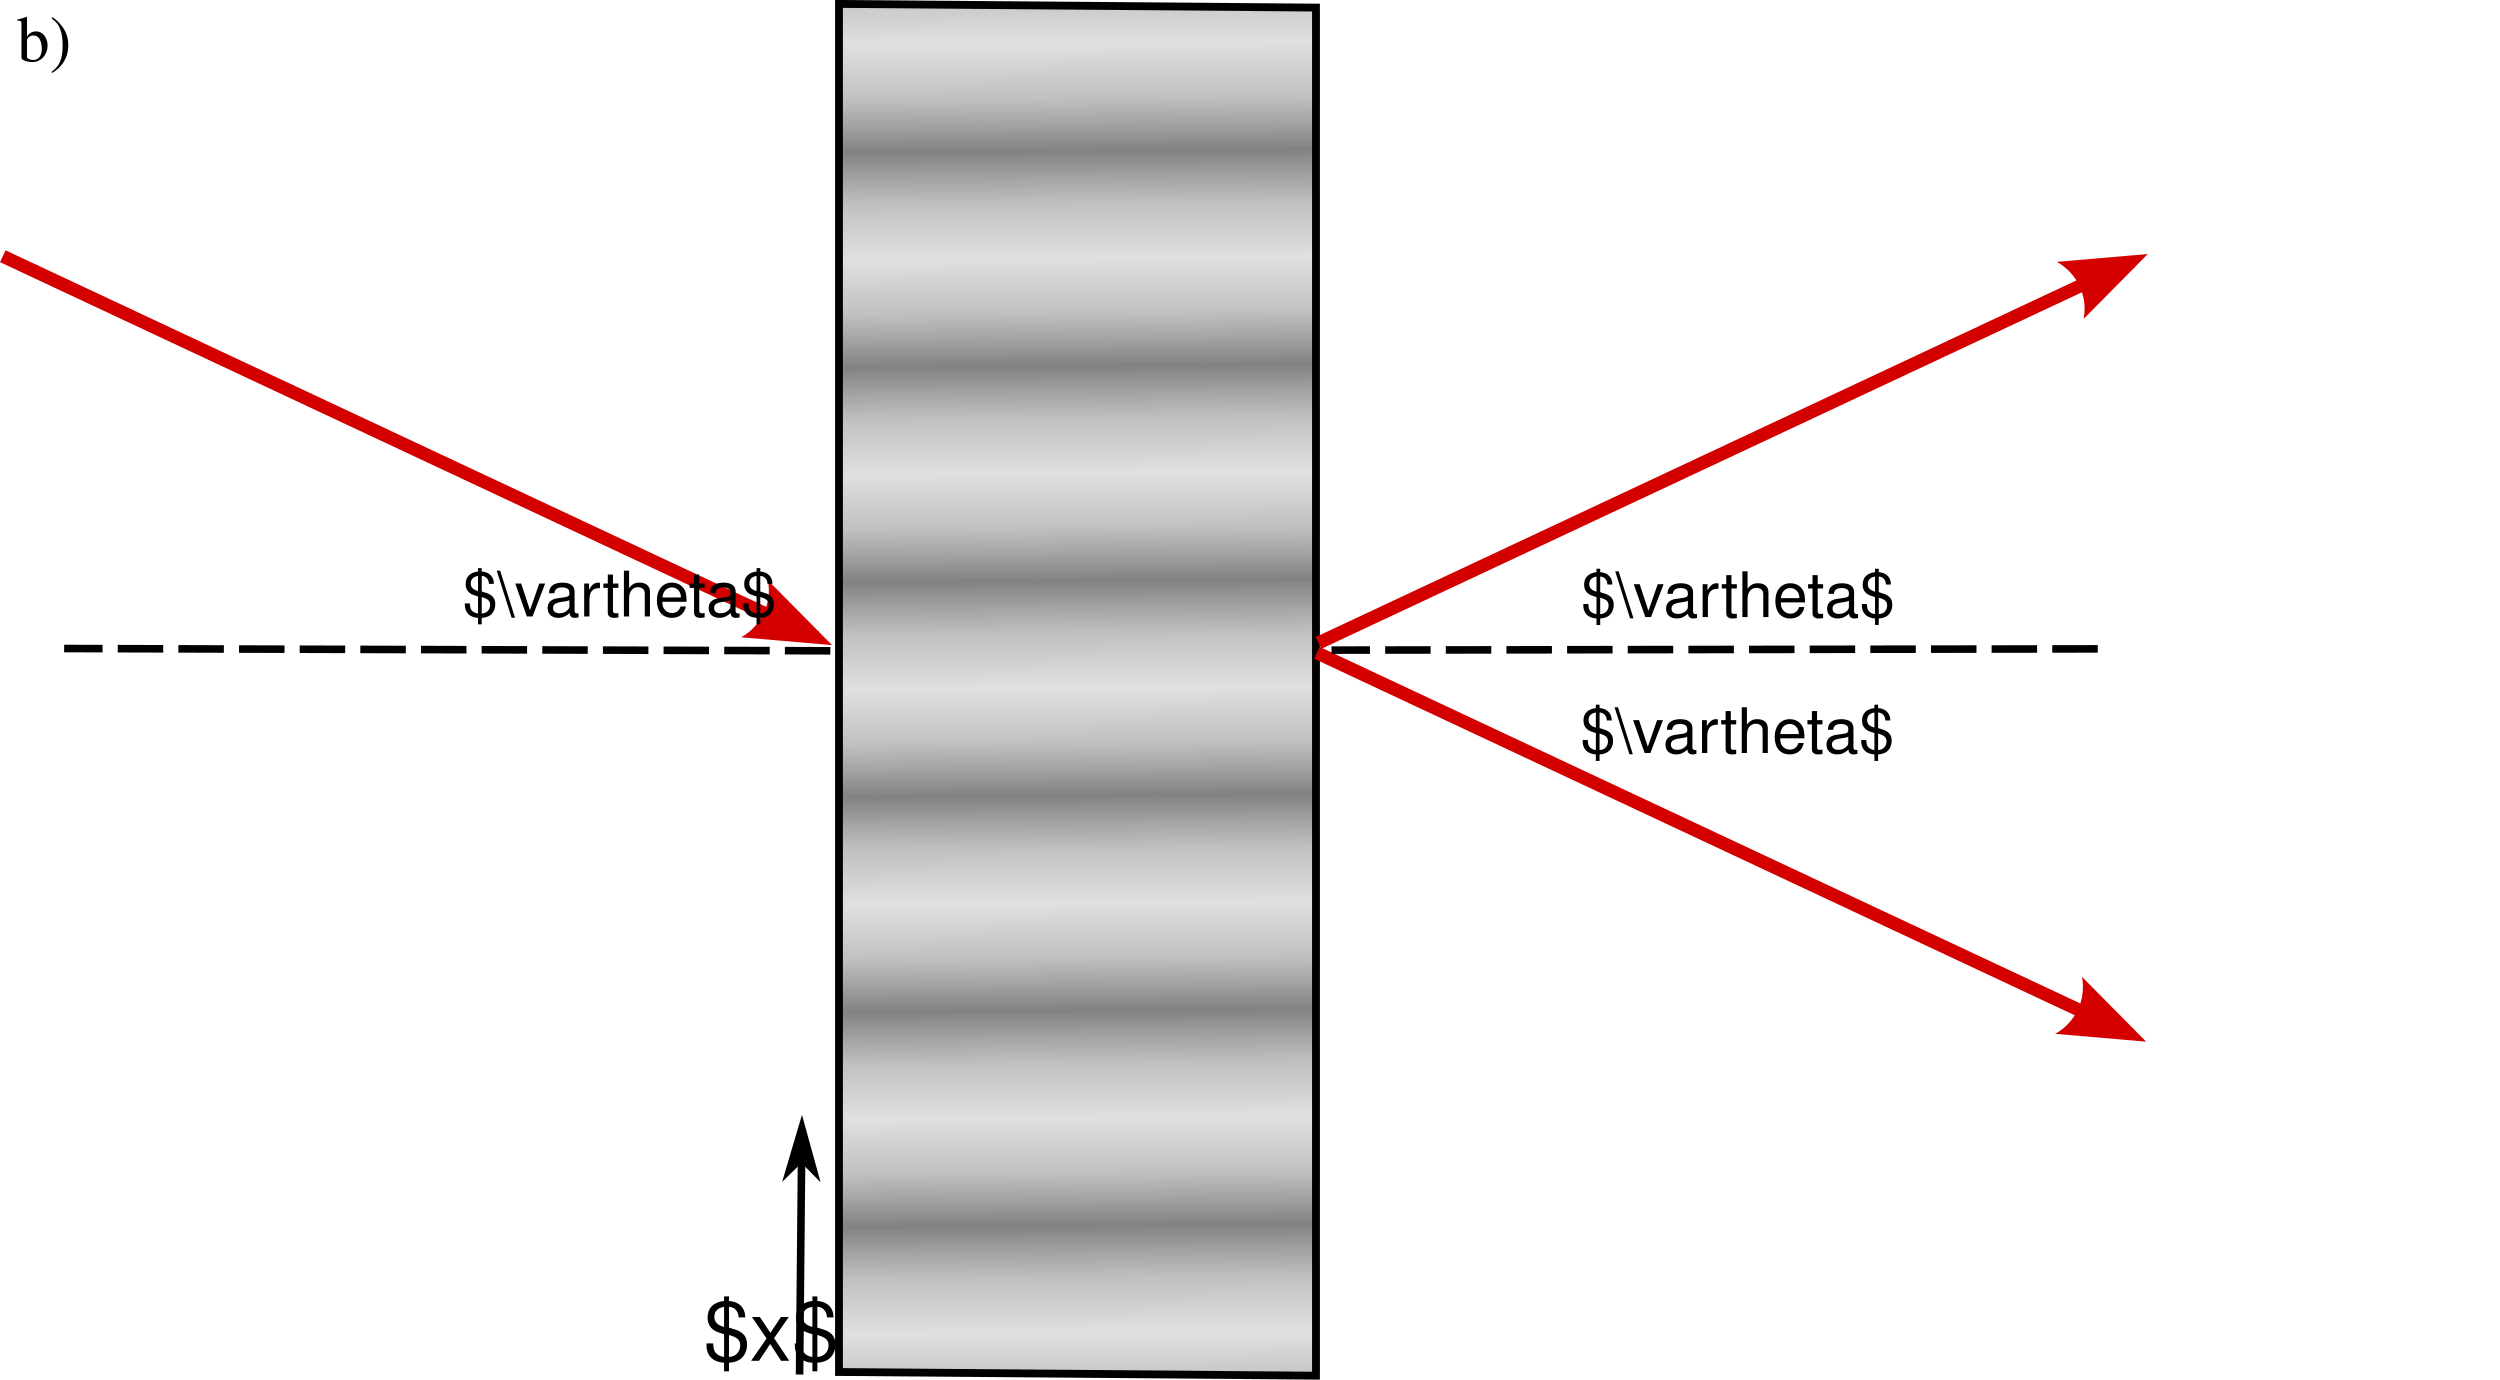
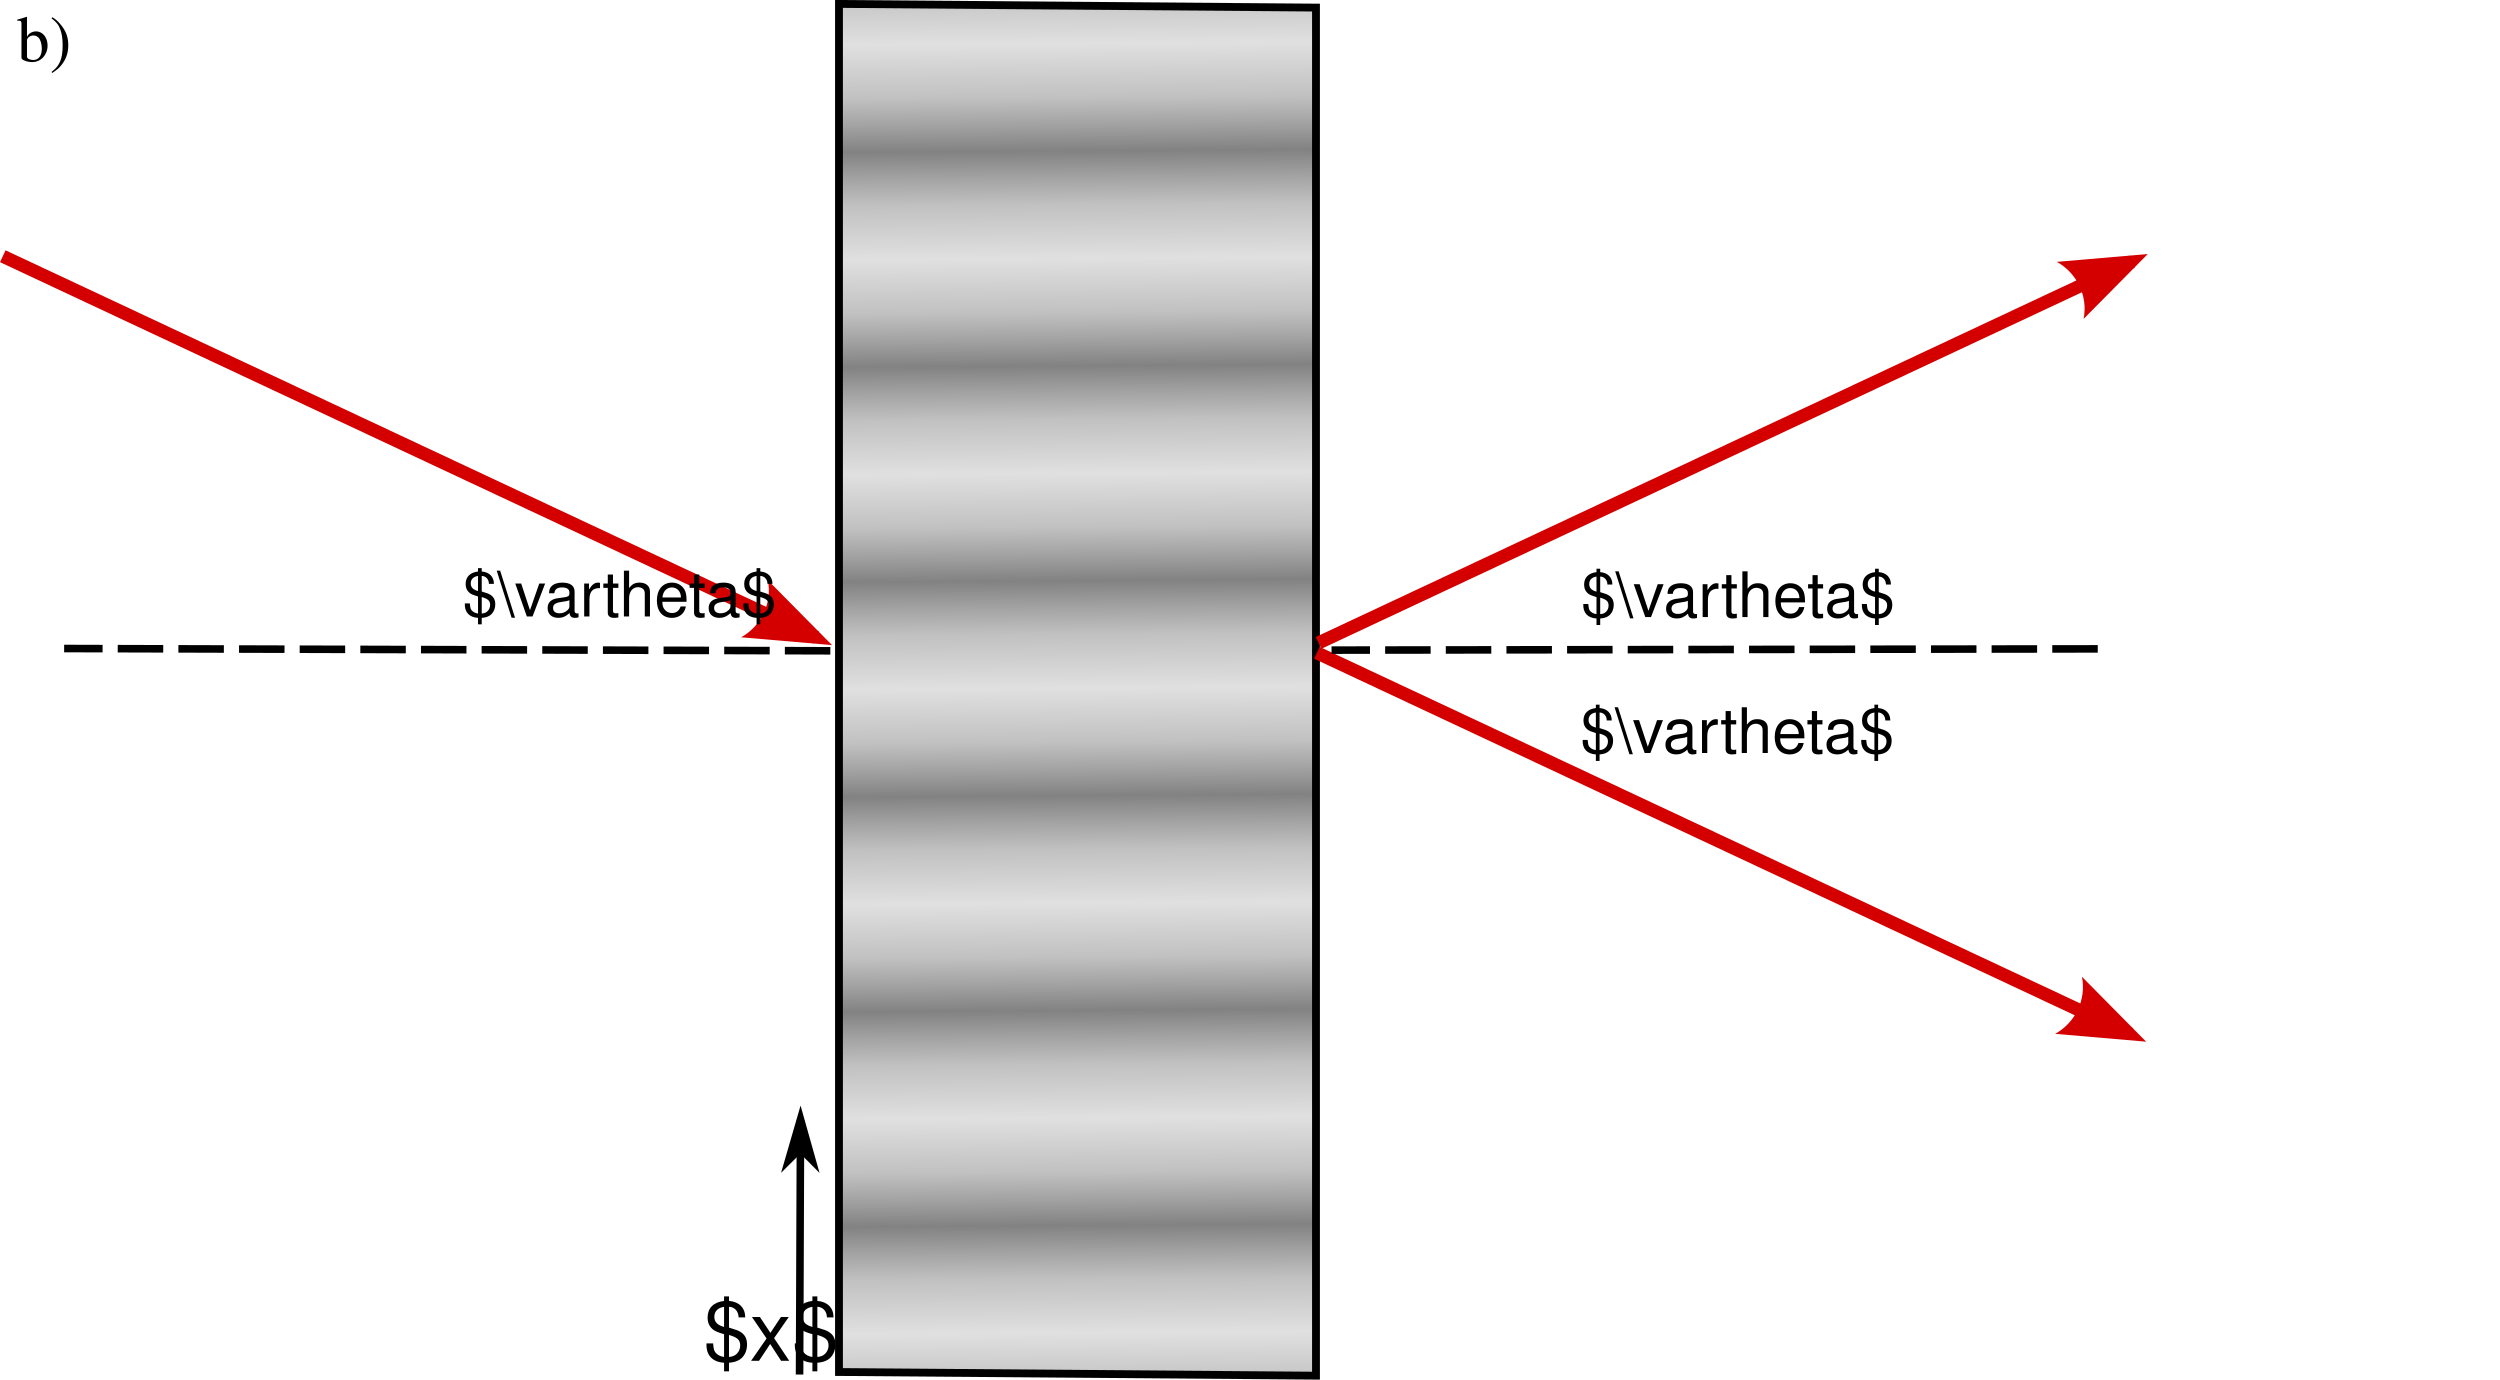
<svg xmlns="http://www.w3.org/2000/svg" xmlns:ns1="http://www.openswatchbook.org/uri/2009/osb" xmlns:xlink="http://www.w3.org/1999/xlink" width="956.353" height="527.752" id="svg2" version="1.1">
  <defs id="defs4">
    <linearGradient id="linearGradient3885">
      <stop id="stop3887" offset="0" style="stop-color:#828282;stop-opacity:1;" />
      <stop style="stop-color:#a3a3a3;stop-opacity:1;" offset="0.25" id="stop3893" />
      <stop style="stop-color:#c1c1c1;stop-opacity:1;" offset="0.5" id="stop3891" />
      <stop id="stop3889" offset="1" style="stop-color:#e0e0e0;stop-opacity:1;" />
    </linearGradient>
    <linearGradient id="linearGradient3875">
      <stop style="stop-color:#9c9c9c;stop-opacity:1;" offset="0" id="stop3877" />
      <stop style="stop-color:#e0e0e0;stop-opacity:1;" offset="1" id="stop3879" />
    </linearGradient>
    <linearGradient id="linearGradient7780" ns1:paint="solid">
      <stop style="stop-color:#afafaf;stop-opacity:1;" offset="0" id="stop7782" />
    </linearGradient>
    <marker orient="auto" refY="0" refX="0" id="Arrow1Mend" style="overflow:visible">
      <path id="path3883" d="M 0,0 5,-5 -12.5,0 5,5 0,0 z" style="fill-rule:evenodd;stroke:#000000;stroke-width:1pt" transform="matrix(-0.4,0,0,-0.4,-4,0)" />
    </marker>
    <marker orient="auto" refY="0" refX="0" id="Arrow1Mstart" style="overflow:visible">
      <path id="path3880" d="M 0,0 5,-5 -12.5,0 5,5 0,0 z" style="fill-rule:evenodd;stroke:#000000;stroke-width:1pt" transform="matrix(0.4,0,0,0.4,4,0)" />
    </marker>
    <marker orient="auto" refY="0" refX="0" id="Arrow1Sstart" style="overflow:visible">
      <path id="path3886" d="M 0,0 5,-5 -12.5,0 5,5 0,0 z" style="fill-rule:evenodd;stroke:#000000;stroke-width:1pt" transform="matrix(0.2,0,0,0.2,1.2,0)" />
    </marker>
    <marker orient="auto" refY="0" refX="0" id="Arrow2Mend" style="overflow:visible">
      <path id="path3999" style="fill-rule:evenodd;stroke-width:0.625;stroke-linejoin:round" d="M 8.719,4.034 -2.207,0.016 8.719,-4.002 c -1.745,2.372 -1.735,5.617 -6e-7,8.035 z" transform="scale(-0.6,-0.6)" />
    </marker>
    <marker orient="auto" refY="0" refX="0" id="Arrow1Mstart-3" style="overflow:visible">
      <path id="path3880-6" d="M 0,0 5,-5 -12.5,0 5,5 0,0 z" style="fill-rule:evenodd;stroke:#000000;stroke-width:1pt" transform="matrix(0.4,0,0,0.4,4,0)" />
    </marker>
    <marker orient="auto" refY="0" refX="0" id="Arrow1Mend-7" style="overflow:visible">
      <path id="path3883-5" d="M 0,0 5,-5 -12.5,0 5,5 0,0 z" style="fill-rule:evenodd;stroke:#000000;stroke-width:1pt" transform="matrix(-0.4,0,0,-0.4,-4,0)" />
    </marker>
    <marker orient="auto" refY="0" refX="0" id="Arrow2Mend-3" style="overflow:visible">
      <path id="path3999-6" style="fill-rule:evenodd;stroke-width:0.625;stroke-linejoin:round" d="M 8.719,4.034 -2.207,0.016 8.719,-4.002 c -1.745,2.372 -1.735,5.617 -6e-7,8.035 z" transform="scale(-0.6,-0.6)" />
    </marker>
    <marker orient="auto" refY="0" refX="0" id="Arrow2Mend-35" style="overflow:visible">
      <path id="path3999-62" style="fill-rule:evenodd;stroke-width:0.625;stroke-linejoin:round" d="M 8.719,4.034 -2.207,0.016 8.719,-4.002 c -1.745,2.372 -1.735,5.617 -6e-7,8.035 z" transform="scale(-0.6,-0.6)" />
    </marker>
    <linearGradient xlink:href="#linearGradient3885" id="linearGradient3883" x1="102.98" y1="497.772" x2="103.556" y2="539.09" gradientUnits="userSpaceOnUse" spreadMethod="reflect" gradientTransform="matrix(0.9599902,0,0,0.9946181,1.662016,2.896233)" />
    <marker orient="auto" refY="0" refX="0" id="Arrow2Mend-2" style="overflow:visible">
      <path id="path3999-7" style="fill-rule:evenodd;stroke-width:0.625;stroke-linejoin:round" d="M 8.719,4.034 -2.207,0.016 8.719,-4.002 c -1.745,2.372 -1.735,5.617 -6e-7,8.035 z" transform="scale(-0.6,-0.6)" />
    </marker>
  </defs>
  <g id="layer1" transform="translate(313.4722,-276.6411)">
    <rect style="fill:url(#linearGradient3883);fill-opacity:1;stroke:#000000;stroke-width:3;stroke-miterlimit:4;stroke-opacity:1;stroke-dasharray:none" id="rect3099-2" width="182.477" height="523.347" x="7.474" y="278.084" transform="matrix(0.9999704,0.00769518,0,1,0,0)" />
    <g id="g3897" transform="matrix(1,0,0,-1,-99.04585,1154.446)" style="fill:#d40000">
      <g transform="translate(-491.3014,20.92314)" style="fill:#d40000" id="g4412-7">
        <g id="g7794" style="fill:#d40000">
          <path d="m 560.377,613.092 34.795,-2.998 -24.563,24.826 c 1.721,-8.666 -2.439,-17.469 -10.232,-21.827 z" style="fill:#d40000;fill-rule:evenodd;stroke-width:0.625;stroke-linejoin:round" id="path4418-8" />
          <path style="font-size:medium;font-style:normal;font-variant:normal;font-weight:normal;font-stretch:normal;text-indent:0;text-align:start;text-decoration:none;line-height:normal;letter-spacing:normal;word-spacing:normal;text-transform:none;direction:ltr;block-progression:tb;writing-mode:lr-tb;text-anchor:start;baseline-shift:baseline;color:#000000;fill:#d40000;fill-opacity:1;fill-rule:nonzero;stroke:none;stroke-width:5;marker:none;visibility:visible;display:inline;overflow:visible;enable-background:accumulate;font-family:Sans;-inkscape-font-specification:Sans" d="M 588.125,610.688 276.875,756.594 279,761.125 590.25,615.219 588.125,610.688 z" id="path3964-8" />
        </g>
      </g>
    </g>
-     <path style="fill:none;stroke:#000000;stroke-width:2.9;stroke-linecap:butt;stroke-linejoin:miter;stroke-miterlimit:4;stroke-opacity:1;stroke-dasharray:none;marker-end:url(#Arrow1Mend-7)" d="m -7.607,802.452 0.87,-93.638" id="path3019-5" />
+     <path style="fill:none;stroke:#000000;stroke-width:2.9;stroke-linecap:butt;stroke-linejoin:miter;stroke-miterlimit:4;stroke-dasharray:none;stroke-opacity:1;marker-end:url(#Arrow1Mend-7)" d="m -7.607,802.452 0.363,-97.185" id="path3019-5" />
    <text xml:space="preserve" style="font-size:56px;font-style:normal;font-variant:normal;font-weight:normal;font-stretch:normal;line-height:125%;letter-spacing:0px;word-spacing:0px;fill:#000000;fill-opacity:1;stroke:none;font-family:Nimbus Sans L;-inkscape-font-specification:Sans" x="-44.49" y="797.208" id="text3015">
      <tspan id="tspan3017" x="-44.49" y="797.208" style="font-size:32px">$x$</tspan>
    </text>
    <text xml:space="preserve" style="font-size:56px;font-style:normal;font-variant:normal;font-weight:normal;font-stretch:normal;line-height:125%;letter-spacing:0px;word-spacing:0px;fill:#000000;fill-opacity:1;stroke:none;font-family:Nimbus Sans L;-inkscape-font-specification:Sans" x="-136.61" y="512.453" id="text4073-2">
      <tspan id="tspan4075-7" x="-136.61" y="512.453" style="font-size:24px">$\vartheta$</tspan>
    </text>
    <g id="g3897-3" transform="matrix(1,0,0,-1,403.6538,1306.146)" style="fill:#d40000">
      <g transform="translate(-491.3014,20.92314)" style="fill:#d40000" id="g4412-7-6">
        <g id="g7794-7" style="fill:#d40000">
          <path d="m 560.377,613.092 34.795,-2.998 -24.563,24.826 c 1.721,-8.666 -2.439,-17.469 -10.232,-21.827 z" style="fill:#d40000;fill-rule:evenodd;stroke-width:0.625;stroke-linejoin:round" id="path4418-8-5" />
          <path style="font-size:medium;font-style:normal;font-variant:normal;font-weight:normal;font-stretch:normal;text-indent:0;text-align:start;text-decoration:none;line-height:normal;letter-spacing:normal;word-spacing:normal;text-transform:none;direction:ltr;block-progression:tb;writing-mode:lr-tb;text-anchor:start;baseline-shift:baseline;color:#000000;fill:#d40000;fill-opacity:1;fill-rule:nonzero;stroke:none;stroke-width:5;marker:none;visibility:visible;display:inline;overflow:visible;enable-background:accumulate;font-family:Sans;-inkscape-font-specification:Sans" d="M 588.125,610.688 276.875,756.594 279,761.125 590.25,615.219 588.125,610.688 z" id="path3964-8-3" />
        </g>
      </g>
    </g>
    <path style="fill:none;stroke:#000000;stroke-width:2.9;stroke-linecap:butt;stroke-linejoin:miter;stroke-miterlimit:4;stroke-opacity:1;stroke-dasharray:17.4, 5.8;stroke-dashoffset:0;marker-end:none" d="M 4.167,525.597 -288.938,524.727" id="path3019-5-9" />
    <path style="fill:none;stroke:#000000;stroke-width:2.9;stroke-linecap:butt;stroke-linejoin:miter;stroke-miterlimit:4;stroke-opacity:1;stroke-dasharray:17.4, 5.8;stroke-dashoffset:0;marker-end:none" d="m 489.005,524.862 -293.106,0.48" id="path3019-5-9-6" />
    <g id="g3897-3-3" transform="translate(404.284,-257.2051)" style="fill:#d40000">
      <g transform="translate(-491.3014,20.92314)" style="fill:#d40000" id="g4412-7-6-6">
        <g id="g7794-7-7" style="fill:#d40000">
          <path d="m 560.377,613.092 34.795,-2.998 -24.563,24.826 c 1.721,-8.666 -2.439,-17.469 -10.232,-21.827 z" style="fill:#d40000;fill-rule:evenodd;stroke-width:0.625;stroke-linejoin:round" id="path4418-8-5-5" />
          <path style="font-size:medium;font-style:normal;font-variant:normal;font-weight:normal;font-stretch:normal;text-indent:0;text-align:start;text-decoration:none;line-height:normal;letter-spacing:normal;word-spacing:normal;text-transform:none;direction:ltr;block-progression:tb;writing-mode:lr-tb;text-anchor:start;baseline-shift:baseline;color:#000000;fill:#d40000;fill-opacity:1;fill-rule:nonzero;stroke:none;stroke-width:5;marker:none;visibility:visible;display:inline;overflow:visible;enable-background:accumulate;font-family:Sans;-inkscape-font-specification:Sans" d="M 588.125,610.688 276.875,756.594 279,761.125 590.25,615.219 588.125,610.688 z" id="path3964-8-3-3" />
        </g>
      </g>
    </g>
    <text xml:space="preserve" style="font-size:56px;font-style:normal;font-variant:normal;font-weight:normal;font-stretch:normal;line-height:125%;letter-spacing:0px;word-spacing:0px;fill:#000000;fill-opacity:1;stroke:none;font-family:Nimbus Sans L;-inkscape-font-specification:Sans" x="291.251" y="512.693" id="text4073-2-5">
      <tspan id="tspan4075-7-6" x="291.251" y="512.693" style="font-size:24px">$\vartheta$</tspan>
    </text>
    <text xml:space="preserve" style="font-size:56px;font-style:normal;font-variant:normal;font-weight:normal;font-stretch:normal;line-height:125%;letter-spacing:0px;word-spacing:0px;fill:#000000;fill-opacity:1;stroke:none;font-family:Nimbus Sans L;-inkscape-font-specification:Sans" x="291.008" y="564.693" id="text4073-2-5-2">
      <tspan id="tspan4075-7-6-9" x="291.008" y="564.693" style="font-size:24px">$\vartheta$</tspan>
    </text>
    <text xml:space="preserve" style="font-style:normal;font-variant:normal;font-weight:normal;font-stretch:normal;font-size:25px;line-height:125%;font-family:msbm10;-inkscape-font-specification:msbm10;letter-spacing:0px;word-spacing:0px;fill:#000000;fill-opacity:1;stroke:none;stroke-width:1px;stroke-linecap:butt;stroke-linejoin:miter;stroke-opacity:1" x="-306.978" y="300.142" id="text3512">
      <tspan id="tspan3514" x="-306.978" y="300.142" style="font-style:normal;font-variant:normal;font-weight:normal;font-stretch:normal;font-family:'Nimbus Roman No9 L';-inkscape-font-specification:'Nimbus Roman No9 L'">b)</tspan>
    </text>
  </g>
</svg>
